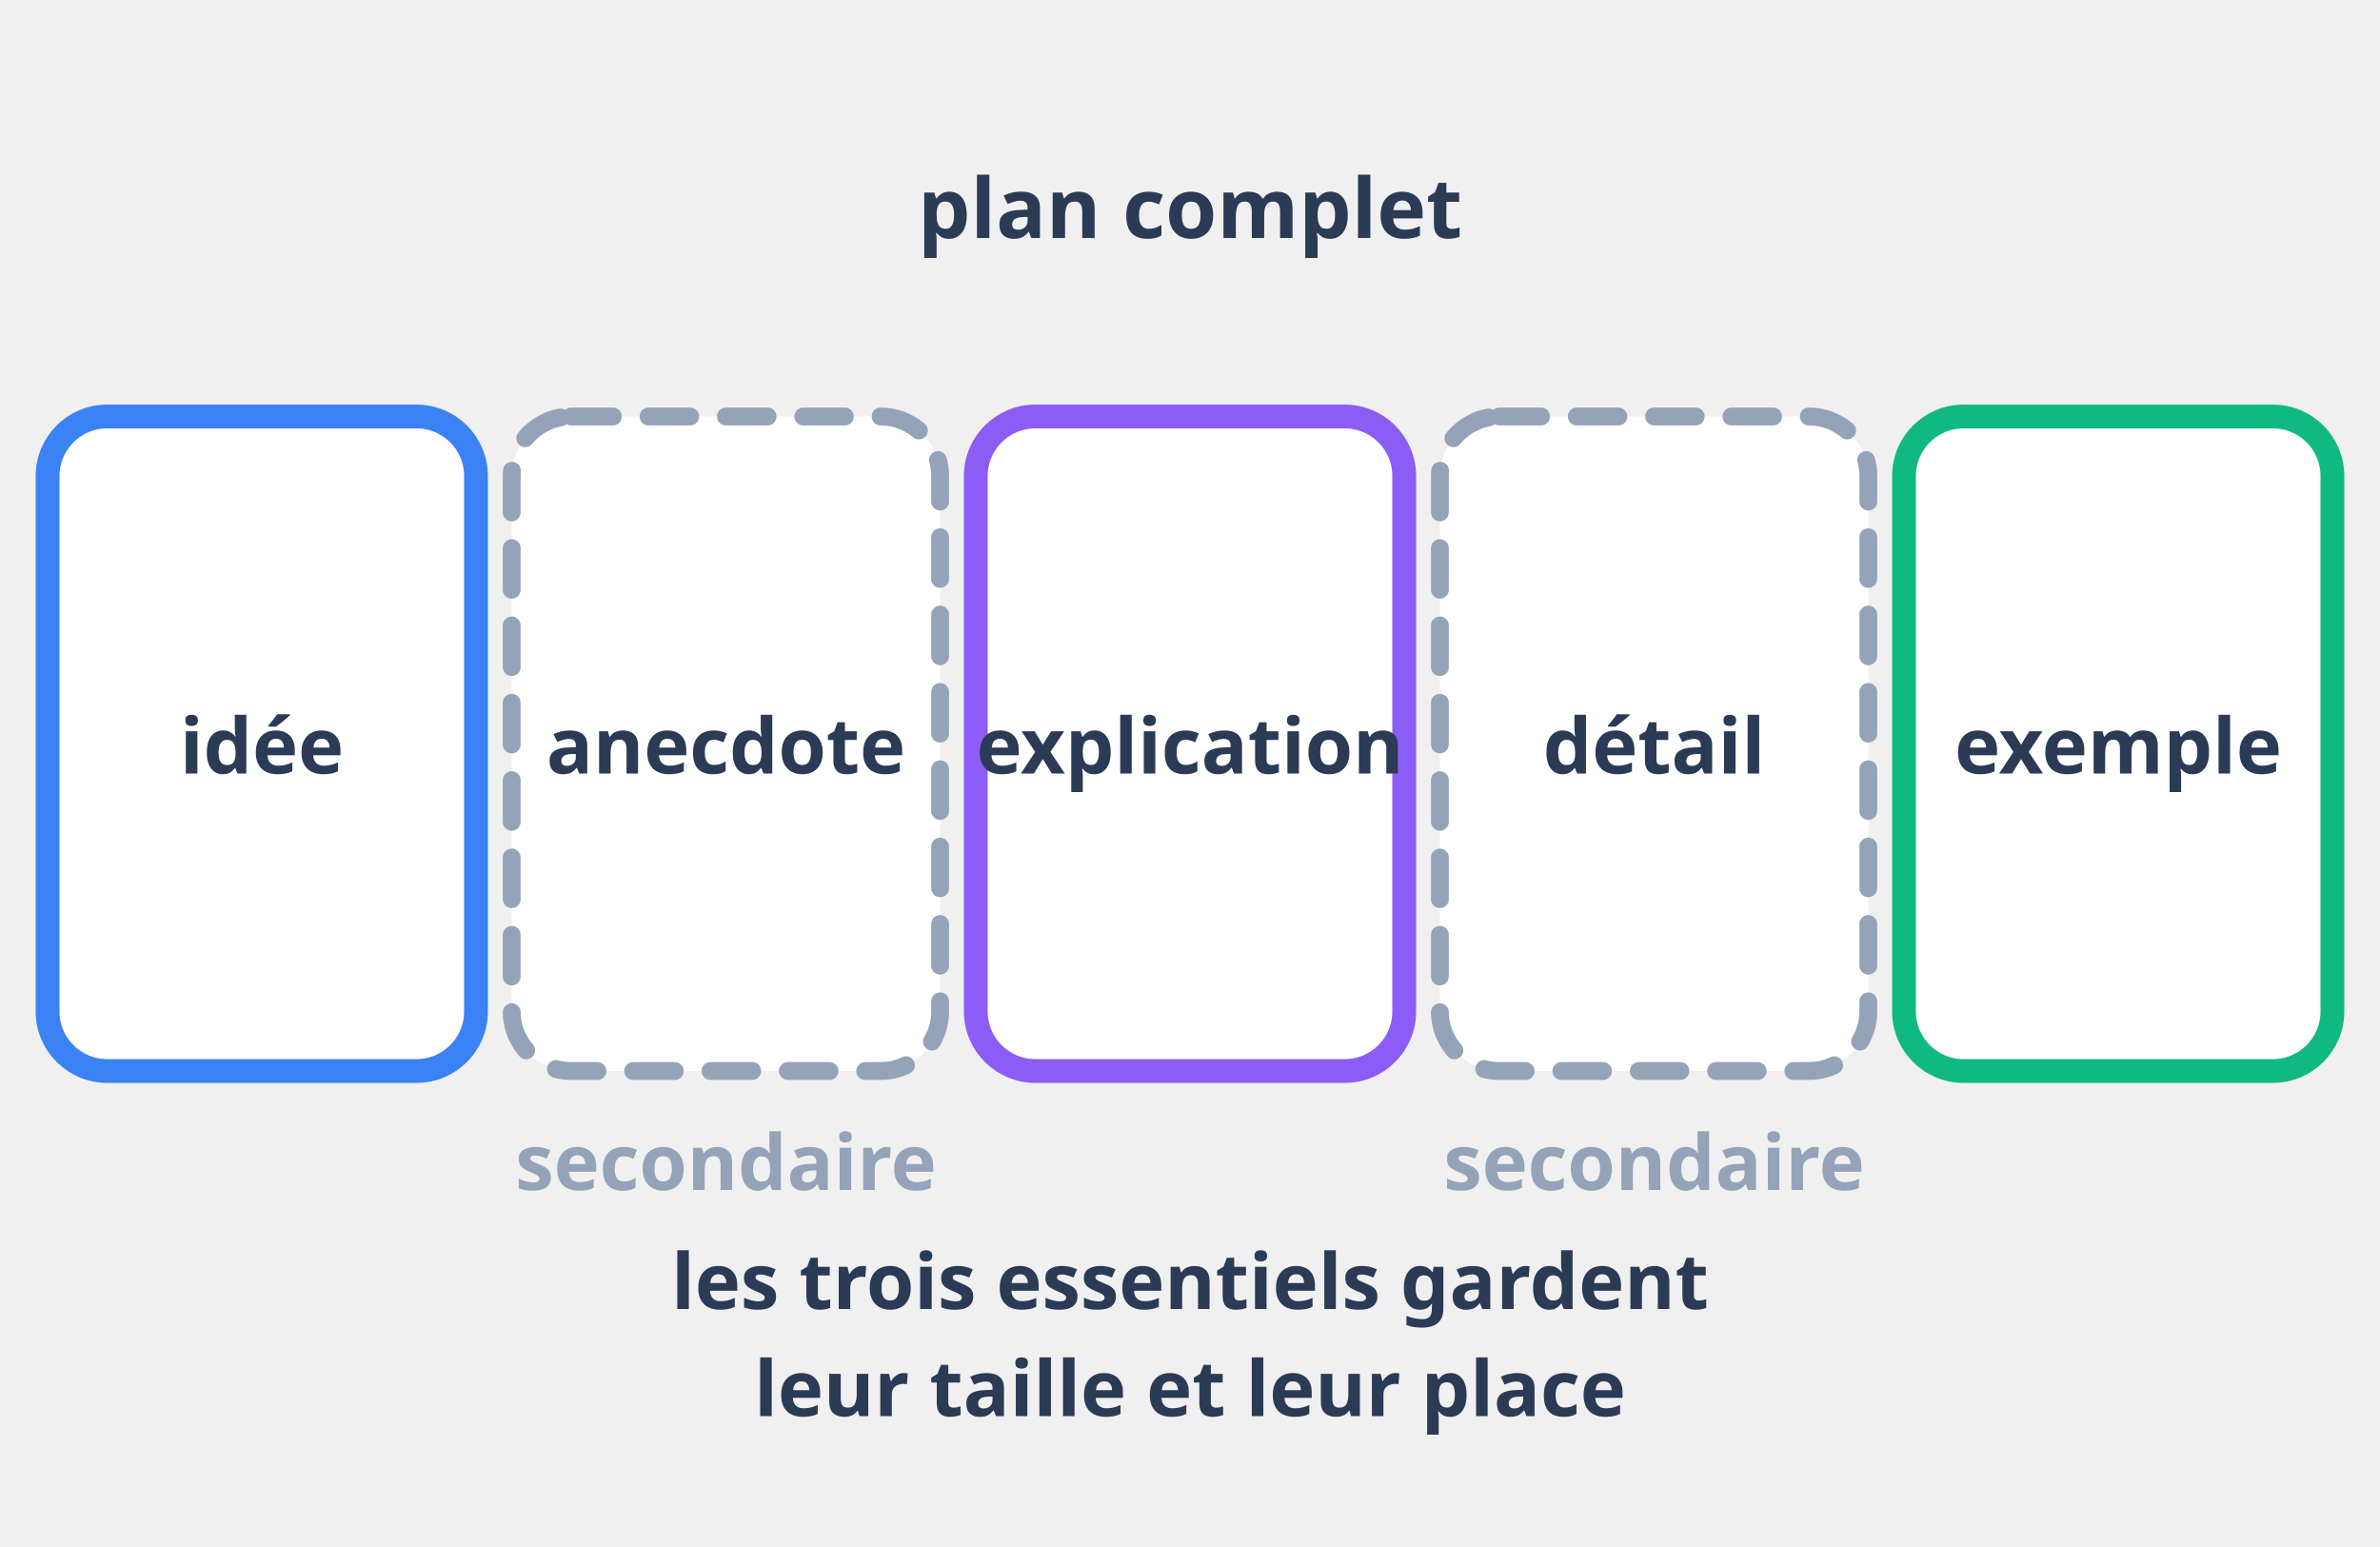
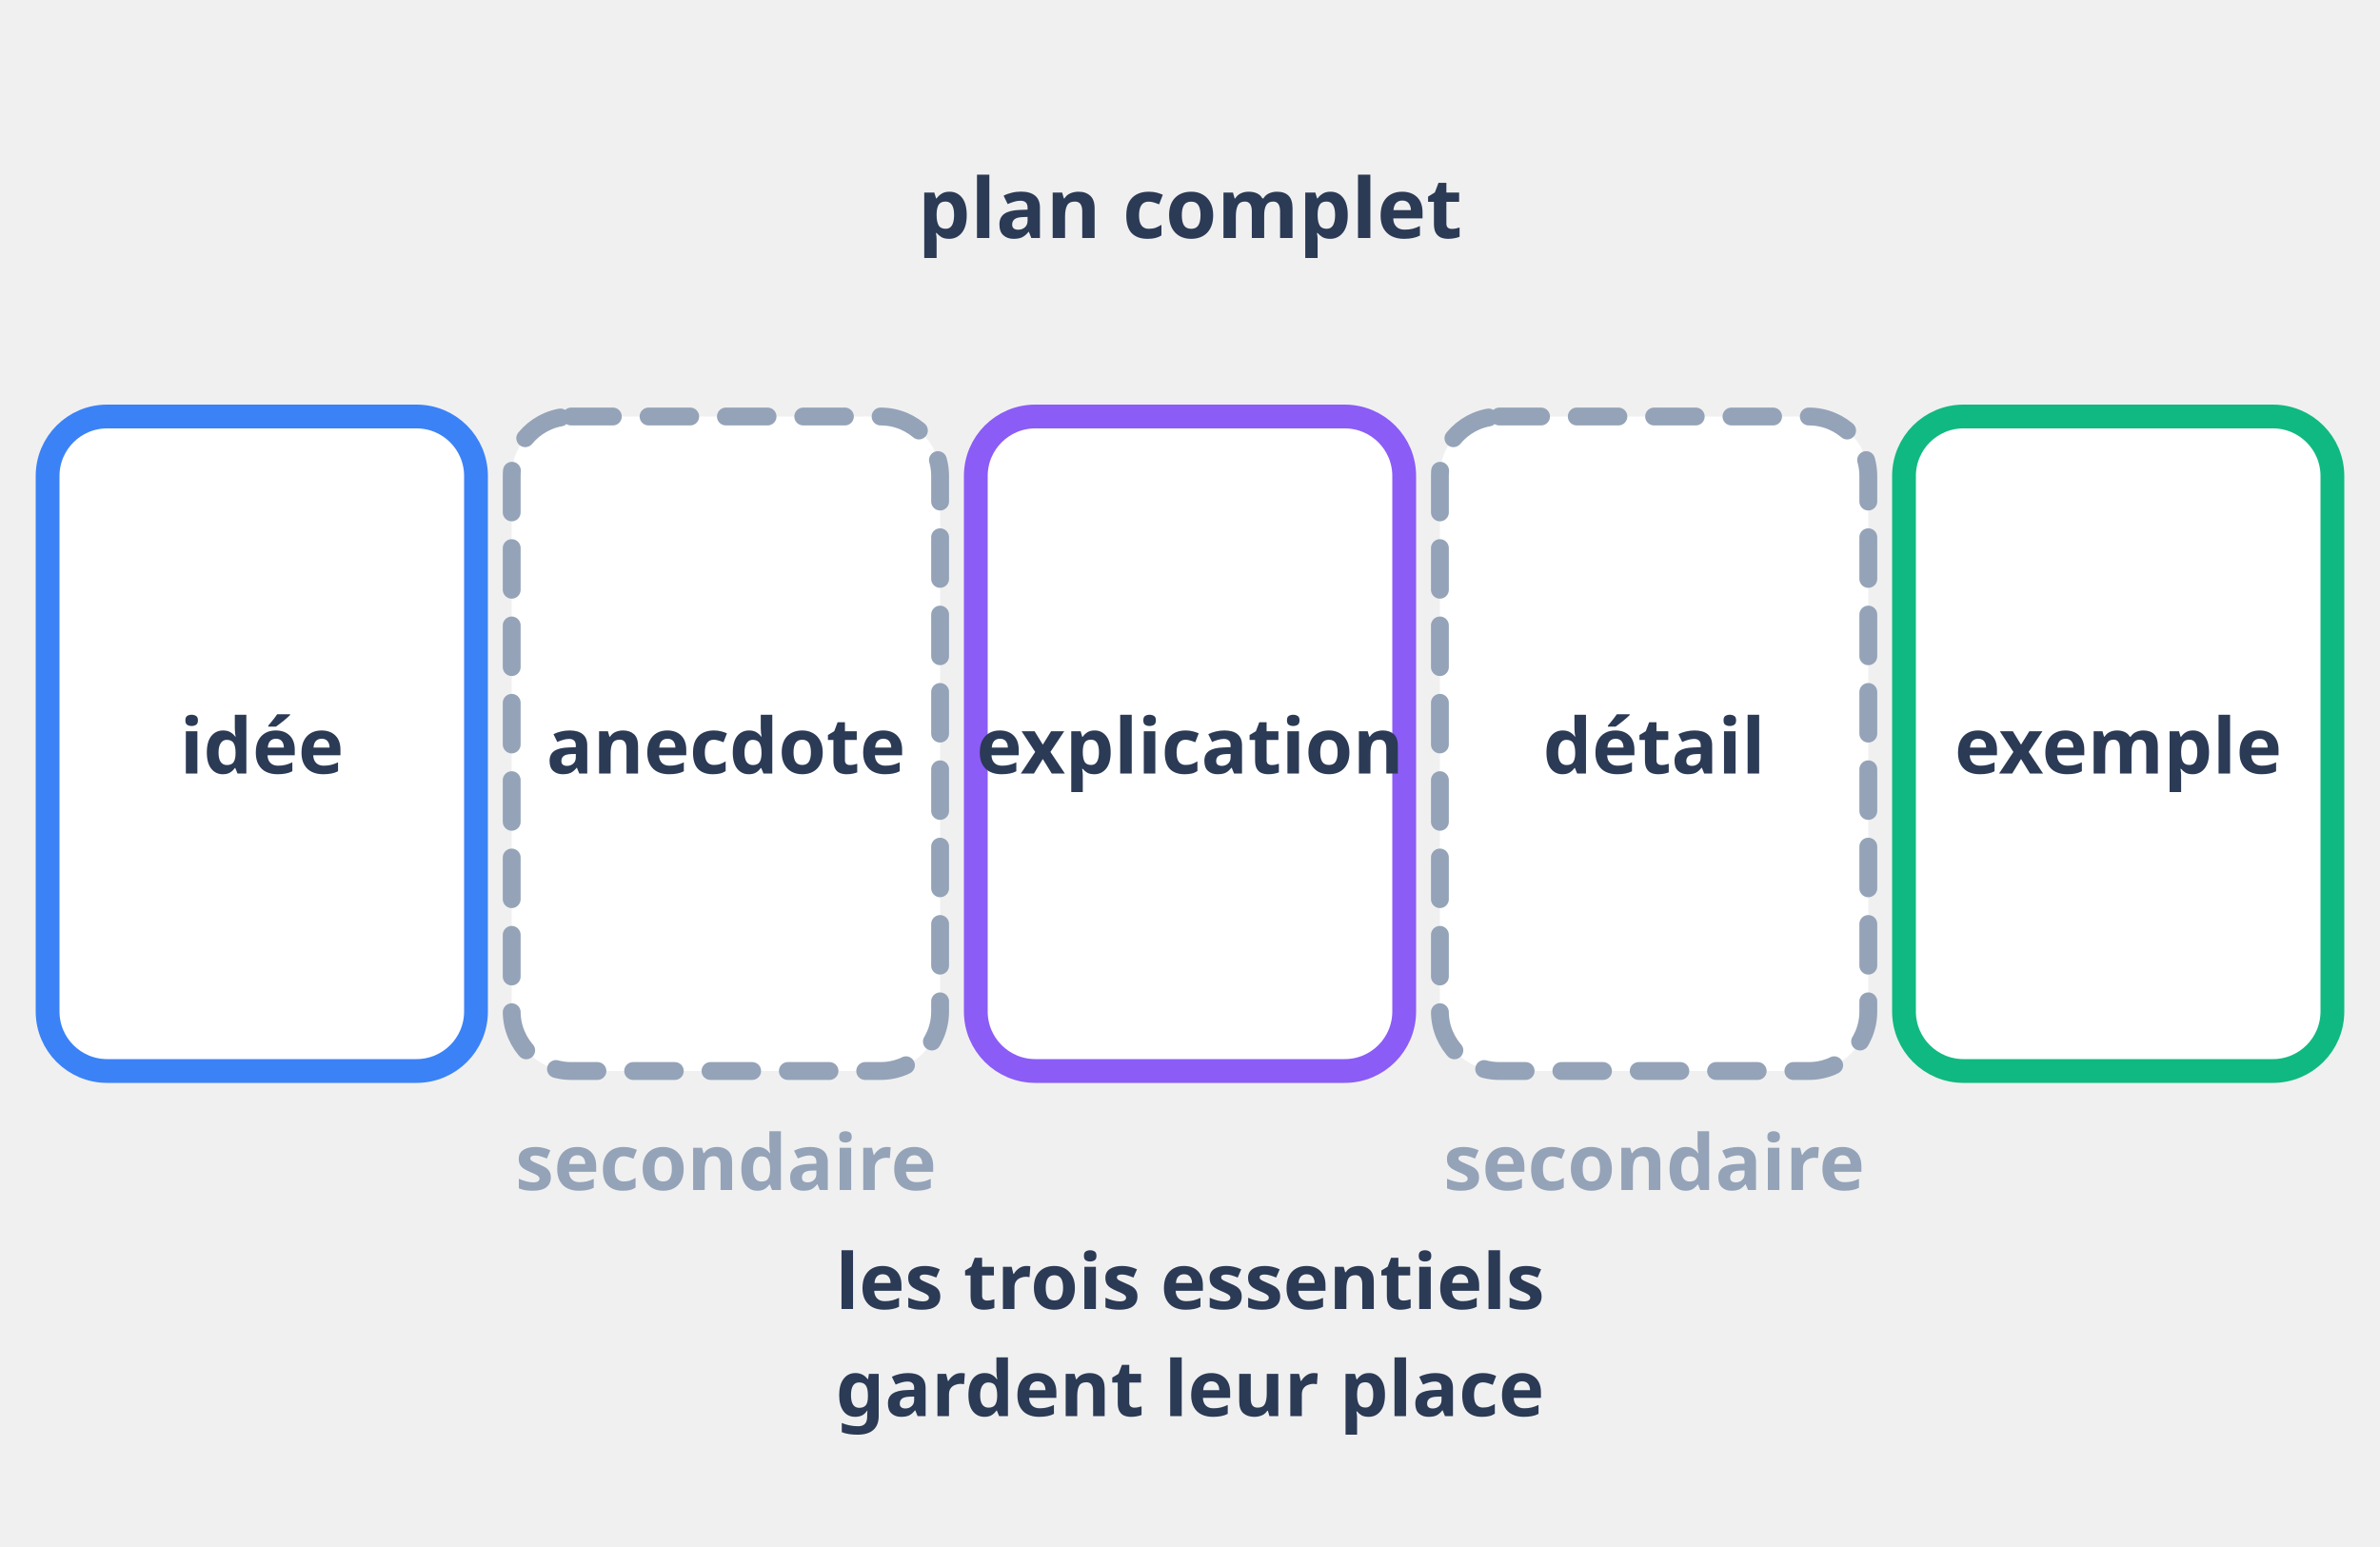
<svg xmlns="http://www.w3.org/2000/svg" viewBox="0 0 400 260" role="img">
  <style>.fd{animation:fd 5s ease-in-out infinite}@keyframes fd{0%,20%{opacity:1}50%,85%{opacity:.15}100%{opacity:1}}@media (prefers-reduced-motion: reduce){*{animation:none!important}}</style>
  <g font-family="system-ui, sans-serif" font-weight="600" text-anchor="middle" stroke-linecap="round" stroke-linejoin="round">
    <text x="200" y="40" font-size="14" fill="#2B3A55">plan complet</text>
    <g>
      <rect x="8" y="70" width="72" height="110" rx="10" fill="#FFFFFF" stroke="#3B82F6" stroke-width="4" />
      <text x="44" y="130" font-size="13" fill="#2B3A55">idée</text>
    </g>
    <g class="fd">
      <rect x="86" y="70" width="72" height="110" rx="10" fill="#FFFFFF" stroke="#94A3B8" stroke-width="3" stroke-dasharray="7 6" />
      <text x="122" y="130" font-size="13" fill="#2B3A55">anecdote</text>
    </g>
    <g>
      <rect x="164" y="70" width="72" height="110" rx="10" fill="#FFFFFF" stroke="#8B5CF6" stroke-width="4" />
      <text textLength="64" lengthAdjust="spacingAndGlyphs" x="200" y="130" font-size="13" fill="#2B3A55">explication</text>
    </g>
    <g class="fd">
      <rect x="242" y="70" width="72" height="110" rx="10" fill="#FFFFFF" stroke="#94A3B8" stroke-width="3" stroke-dasharray="7 6" />
      <text x="278" y="130" font-size="13" fill="#2B3A55">détail</text>
    </g>
    <g>
      <rect x="320" y="70" width="72" height="110" rx="10" fill="#FFFFFF" stroke="#10B981" stroke-width="4" />
      <text x="356" y="130" font-size="13" fill="#2B3A55">exemple</text>
    </g>
-     <text x="200" y="220" font-size="13" fill="#2B3A55">les trois essentiels gardent</text>
-     <text x="200" y="238" font-size="13" fill="#2B3A55">leur taille et leur place</text>
+     <text x="200" y="220" font-size="13" fill="#2B3A55">les trois essentiels</text>
+     <text x="200" y="238" font-size="13" fill="#2B3A55">gardent leur place</text>
    <text x="122" y="200" font-size="13" fill="#94A3B8">secondaire</text>
    <text x="278" y="200" font-size="13" fill="#94A3B8">secondaire</text>
  </g>
</svg>
